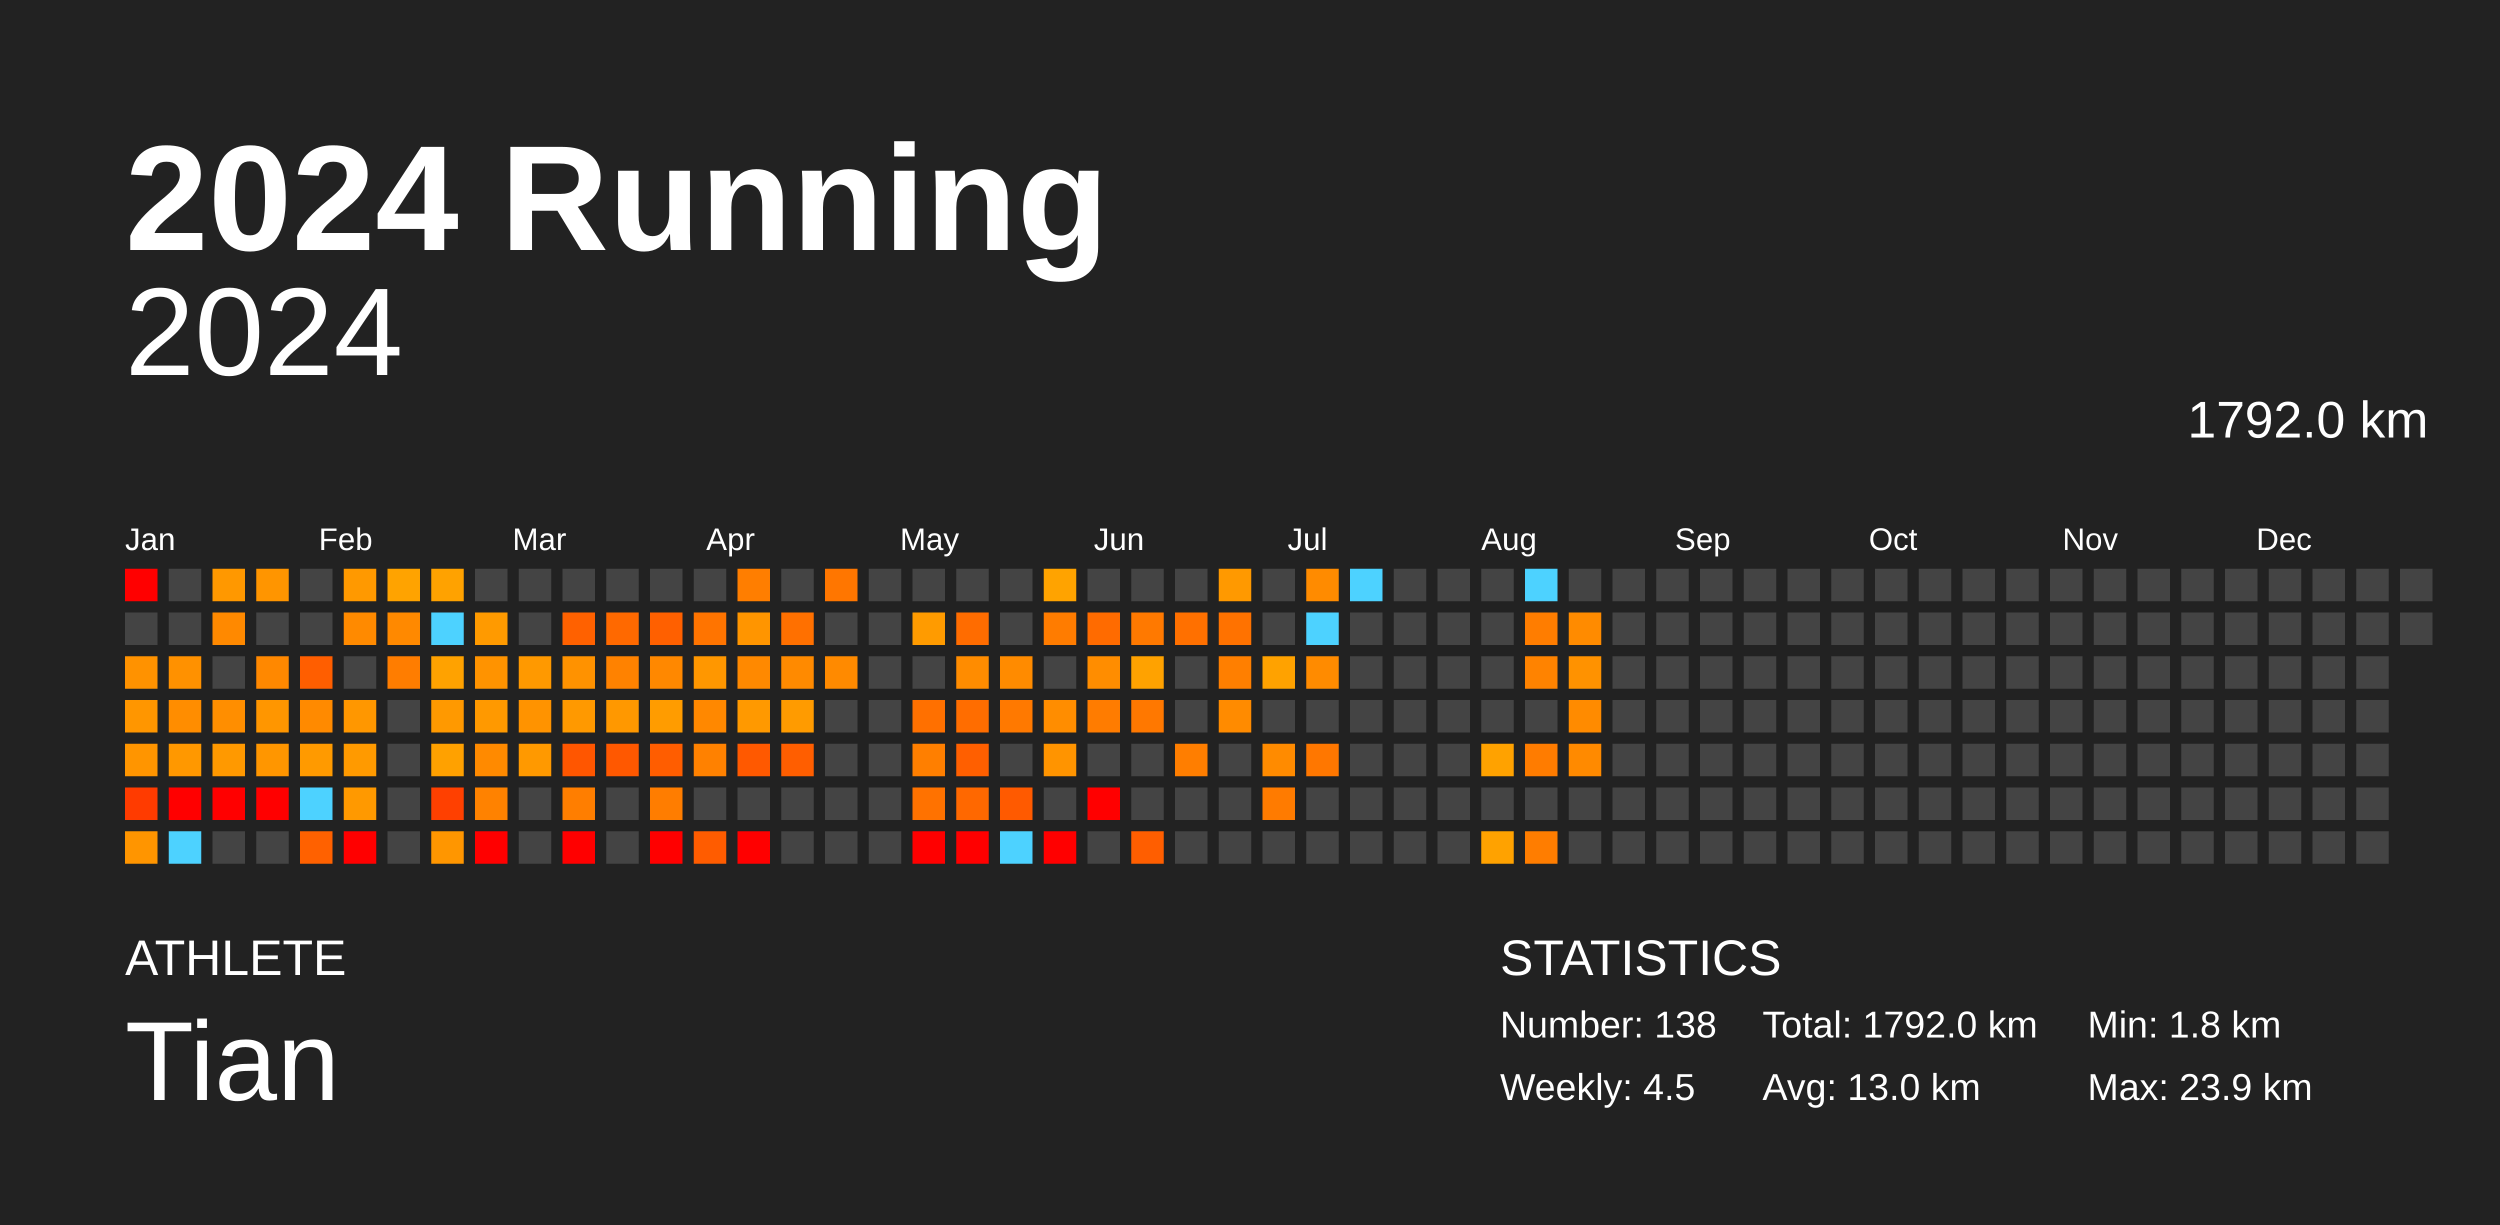
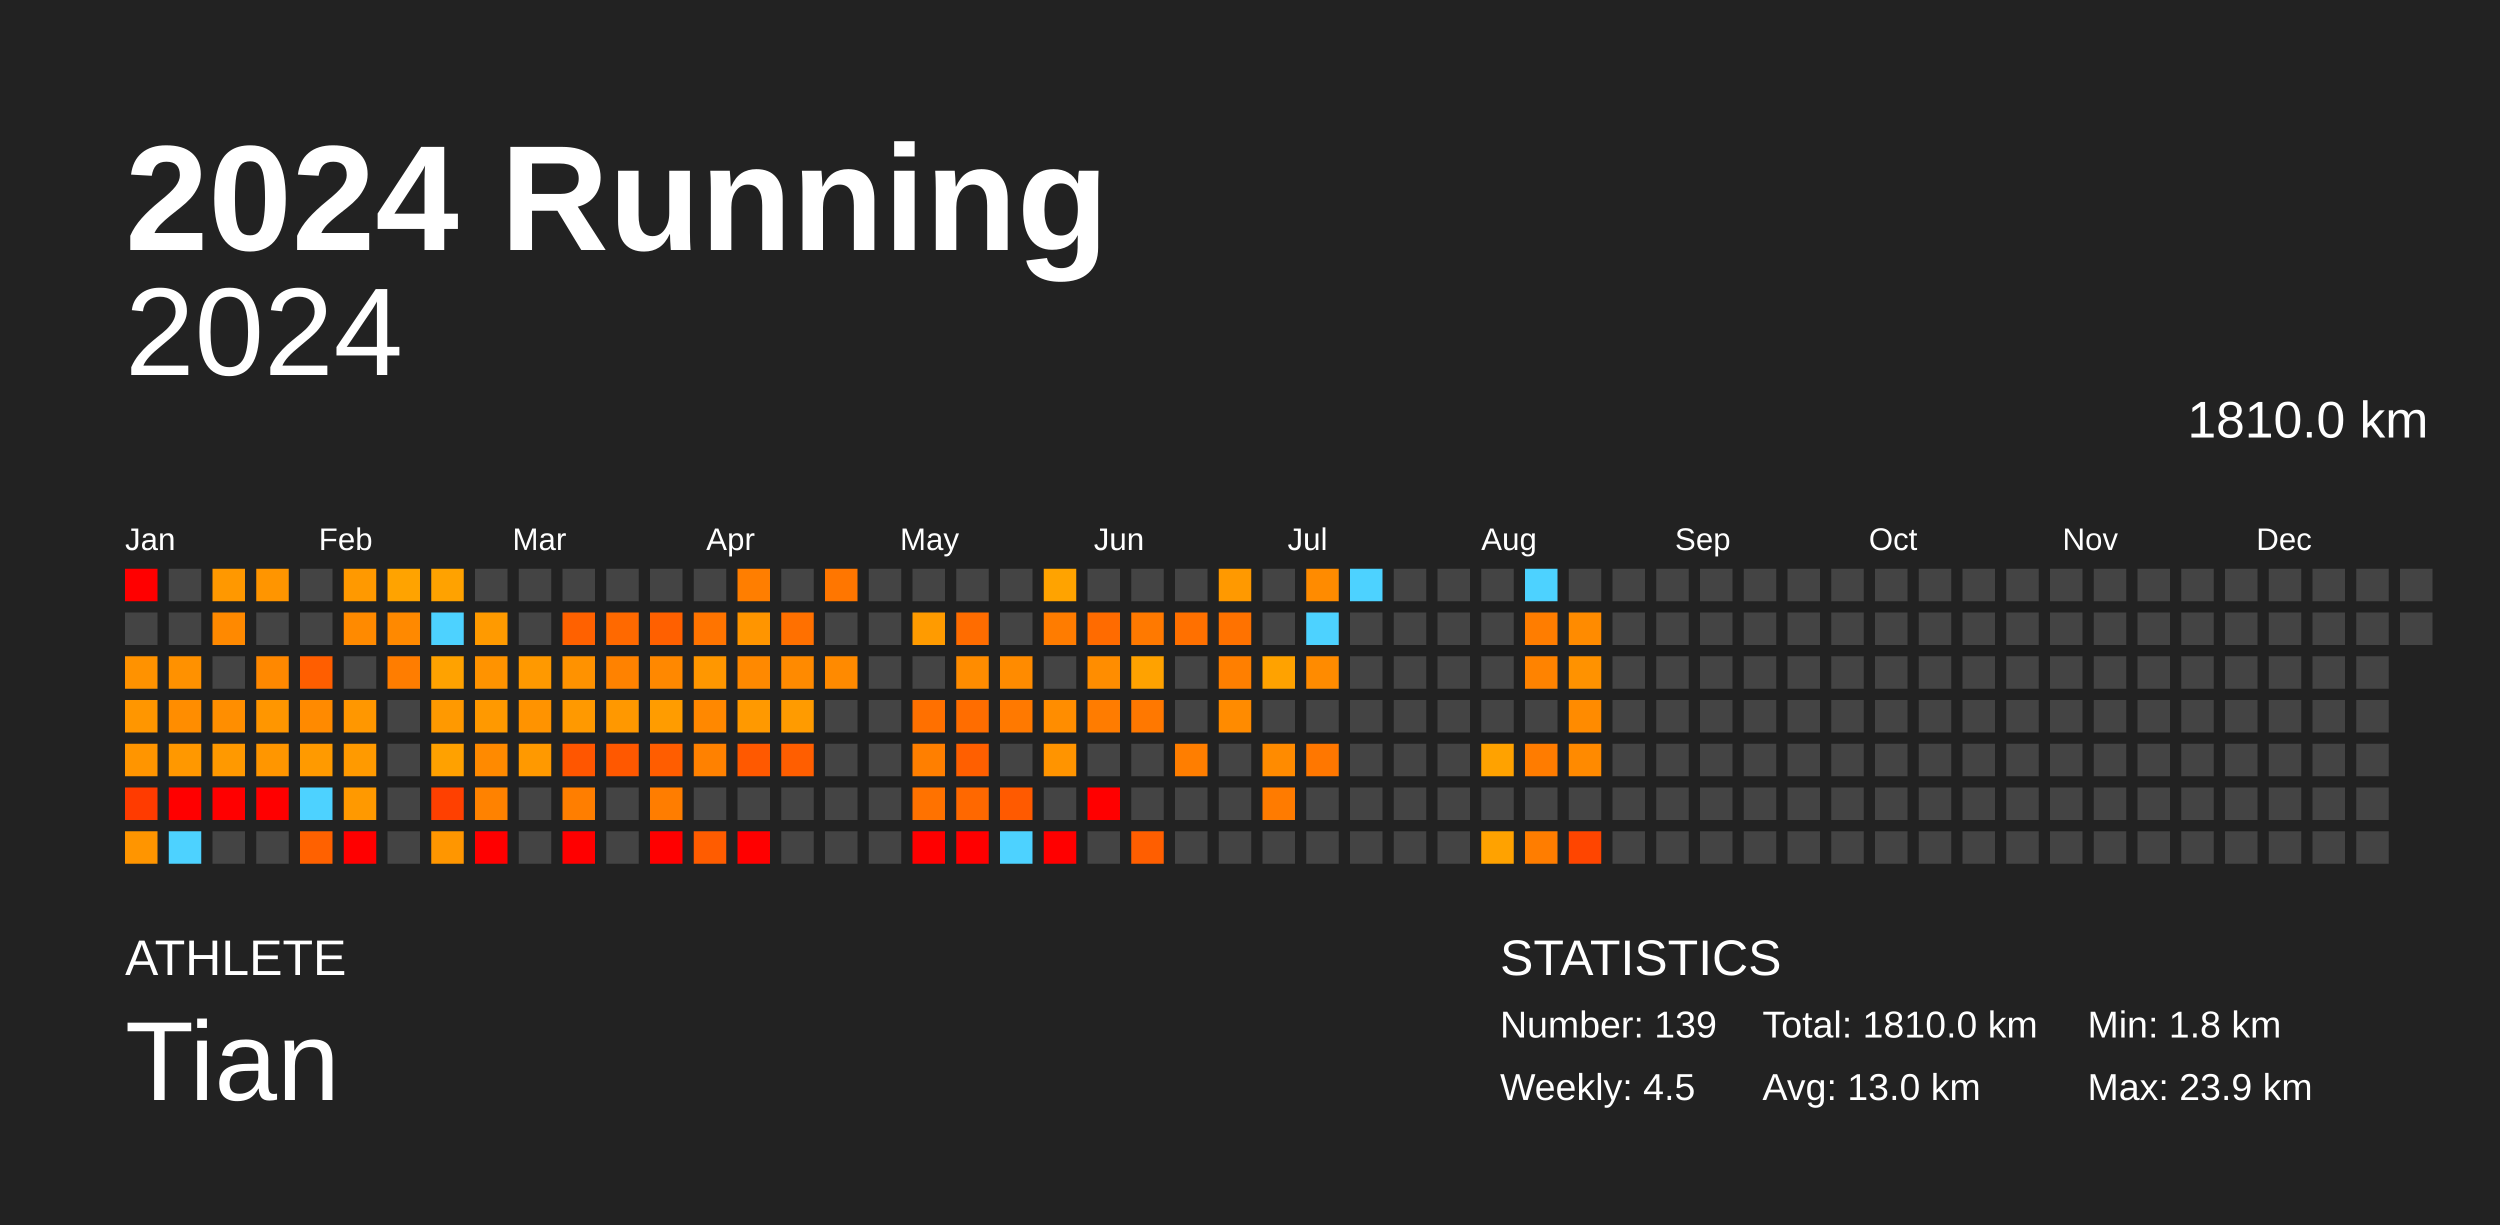
<svg xmlns="http://www.w3.org/2000/svg" baseProfile="full" height="98mm" version="1.1" viewBox="0,0,200,98" width="200mm">
  <defs />
  <rect fill="#222222" height="98" width="200" x="0" y="0" />
  <text fill="#FFFFFF" style="font-size:12px; font-family:Arial; font-weight:bold;" x="10" y="20">2024 Running</text>
  <text fill="#FFFFFF" style="font-size:4px; font-family:Arial" x="10" y="78">ATHLETE</text>
  <text fill="#FFFFFF" style="font-size:9px; font-family:Arial" x="10" y="88">Tian</text>
  <text fill="#FFFFFF" style="font-size:4px; font-family:Arial" x="120" y="78">STATISTICS</text>
-   <text fill="#FFFFFF" style="font-size:3px; font-family:Arial" x="120" y="83">Number: 138</text>
+   <text fill="#FFFFFF" style="font-size:3px; font-family:Arial" x="120" y="83">Number: 139</text>
  <text fill="#FFFFFF" style="font-size:3px; font-family:Arial" x="120" y="88">Weekly: 4.5</text>
-   <text fill="#FFFFFF" style="font-size:3px; font-family:Arial" x="141" y="83">Total: 1792.0 km</text>
+   <text fill="#FFFFFF" style="font-size:3px; font-family:Arial" x="141" y="83">Total: 1810.0 km</text>
  <text fill="#FFFFFF" style="font-size:3px; font-family:Arial" x="141" y="88">Avg: 13.0 km</text>
  <text fill="#FFFFFF" style="font-size:3px; font-family:Arial" x="167" y="83">Min: 1.8 km</text>
  <text fill="#FFFFFF" style="font-size:3px; font-family:Arial" x="167" y="88">Max: 23.9 km</text>
  <text alignment-baseline="hanging" fill="#FFFFFF" style="font-size:10.0px; font-family:Arial;" x="10" y="30">2024</text>
-   <text alignment-baseline="hanging" fill="#FFFFFF" style="font-size:4.125px; font-family:Arial;" x="175" y="35">1792.0 km</text>
+   <text alignment-baseline="hanging" fill="#FFFFFF" style="font-size:4.125px; font-family:Arial;" x="175" y="35">1810.0 km</text>
  <text fill="#FFFFFF" style="font-size:2.5px; font-family:Arial" x="10.0" y="44">Jan</text>
  <text fill="#FFFFFF" style="font-size:2.5px; font-family:Arial" x="25.5" y="44">Feb</text>
  <text fill="#FFFFFF" style="font-size:2.5px; font-family:Arial" x="41.0" y="44">Mar</text>
  <text fill="#FFFFFF" style="font-size:2.5px; font-family:Arial" x="56.5" y="44">Apr</text>
  <text fill="#FFFFFF" style="font-size:2.5px; font-family:Arial" x="72.0" y="44">May</text>
  <text fill="#FFFFFF" style="font-size:2.5px; font-family:Arial" x="87.5" y="44">Jun</text>
  <text fill="#FFFFFF" style="font-size:2.5px; font-family:Arial" x="103.0" y="44">Jul</text>
  <text fill="#FFFFFF" style="font-size:2.5px; font-family:Arial" x="118.5" y="44">Aug</text>
  <text fill="#FFFFFF" style="font-size:2.5px; font-family:Arial" x="134.0" y="44">Sep</text>
  <text fill="#FFFFFF" style="font-size:2.5px; font-family:Arial" x="149.5" y="44">Oct</text>
  <text fill="#FFFFFF" style="font-size:2.5px; font-family:Arial" x="165.0" y="44">Nov</text>
  <text fill="#FFFFFF" style="font-size:2.5px; font-family:Arial" x="180.5" y="44">Dec</text>
  <rect fill="red" height="2.6" width="2.6" x="10.0" y="45.5" />
  <rect fill="#444444" height="2.6" width="2.6" x="10.0" y="49.0" />
  <rect fill="#ff9200" height="2.6" width="2.6" x="10.0" y="52.5" />
  <rect fill="#ff9600" height="2.6" width="2.6" x="10.0" y="56.0" />
  <rect fill="#ff9500" height="2.6" width="2.6" x="10.0" y="59.5" />
  <rect fill="#ff3b00" height="2.6" width="2.6" x="10.0" y="63.0" />
  <rect fill="#ff9500" height="2.6" width="2.6" x="10.0" y="66.5" />
  <rect fill="#444444" height="2.6" width="2.6" x="13.5" y="45.5" />
  <rect fill="#444444" height="2.6" width="2.6" x="13.5" y="49.0" />
  <rect fill="#ff9100" height="2.6" width="2.6" x="13.5" y="52.5" />
  <rect fill="#ff8d00" height="2.6" width="2.6" x="13.5" y="56.0" />
  <rect fill="#ff9800" height="2.6" width="2.6" x="13.5" y="59.5" />
  <rect fill="red" height="2.6" width="2.6" x="13.5" y="63.0" />
  <rect fill="#4dd2ff" height="2.6" width="2.6" x="13.5" y="66.5" />
  <rect fill="#ff9800" height="2.6" width="2.6" x="17.0" y="45.5" />
  <rect fill="#ff8900" height="2.6" width="2.6" x="17.0" y="49.0" />
  <rect fill="#444444" height="2.6" width="2.6" x="17.0" y="52.5" />
  <rect fill="#ff8e00" height="2.6" width="2.6" x="17.0" y="56.0" />
  <rect fill="#ff9900" height="2.6" width="2.6" x="17.0" y="59.5" />
  <rect fill="red" height="2.6" width="2.6" x="17.0" y="63.0" />
  <rect fill="#444444" height="2.6" width="2.6" x="17.0" y="66.5" />
  <rect fill="#ff9500" height="2.6" width="2.6" x="20.5" y="45.5" />
  <rect fill="#444444" height="2.6" width="2.6" x="20.5" y="49.0" />
  <rect fill="#ff8800" height="2.6" width="2.6" x="20.5" y="52.5" />
  <rect fill="#ff9600" height="2.6" width="2.6" x="20.5" y="56.0" />
  <rect fill="#ff9600" height="2.6" width="2.6" x="20.5" y="59.5" />
  <rect fill="red" height="2.6" width="2.6" x="20.5" y="63.0" />
  <rect fill="#444444" height="2.6" width="2.6" x="20.5" y="66.5" />
  <rect fill="#444444" height="2.6" width="2.6" x="24.0" y="45.5" />
  <rect fill="#444444" height="2.6" width="2.6" x="24.0" y="49.0" />
  <rect fill="#ff5e00" height="2.6" width="2.6" x="24.0" y="52.5" />
  <rect fill="#ff8a00" height="2.6" width="2.6" x="24.0" y="56.0" />
  <rect fill="#ff9a00" height="2.6" width="2.6" x="24.0" y="59.5" />
  <rect fill="#4dd2ff" height="2.6" width="2.6" x="24.0" y="63.0" />
  <rect fill="#ff6100" height="2.6" width="2.6" x="24.0" y="66.5" />
  <rect fill="#ff9900" height="2.6" width="2.6" x="27.5" y="45.5" />
  <rect fill="#ff8a00" height="2.6" width="2.6" x="27.5" y="49.0" />
  <rect fill="#444444" height="2.6" width="2.6" x="27.5" y="52.5" />
  <rect fill="#ff9700" height="2.6" width="2.6" x="27.5" y="56.0" />
  <rect fill="#ff9a00" height="2.6" width="2.6" x="27.5" y="59.5" />
  <rect fill="#ff9900" height="2.6" width="2.6" x="27.5" y="63.0" />
  <rect fill="red" height="2.6" width="2.6" x="27.5" y="66.5" />
  <rect fill="#ffa300" height="2.6" width="2.6" x="31.0" y="45.5" />
  <rect fill="#ff8900" height="2.6" width="2.6" x="31.0" y="49.0" />
  <rect fill="#ff7d00" height="2.6" width="2.6" x="31.0" y="52.5" />
  <rect fill="#444444" height="2.6" width="2.6" x="31.0" y="56.0" />
  <rect fill="#444444" height="2.6" width="2.6" x="31.0" y="59.5" />
  <rect fill="#444444" height="2.6" width="2.6" x="31.0" y="63.0" />
  <rect fill="#444444" height="2.6" width="2.6" x="31.0" y="66.5" />
  <rect fill="#ffa200" height="2.6" width="2.6" x="34.5" y="45.5" />
  <rect fill="#4dd2ff" height="2.6" width="2.6" x="34.5" y="49.0" />
  <rect fill="#ffa200" height="2.6" width="2.6" x="34.5" y="52.5" />
  <rect fill="#ff9900" height="2.6" width="2.6" x="34.5" y="56.0" />
  <rect fill="#ffa100" height="2.6" width="2.6" x="34.5" y="59.5" />
  <rect fill="#ff4000" height="2.6" width="2.6" x="34.5" y="63.0" />
  <rect fill="#ff9600" height="2.6" width="2.6" x="34.5" y="66.5" />
  <rect fill="#444444" height="2.6" width="2.6" x="38.0" y="45.5" />
  <rect fill="#ff9a00" height="2.6" width="2.6" x="38.0" y="49.0" />
  <rect fill="#ff9300" height="2.6" width="2.6" x="38.0" y="52.5" />
  <rect fill="#ff9900" height="2.6" width="2.6" x="38.0" y="56.0" />
  <rect fill="#ff8a00" height="2.6" width="2.6" x="38.0" y="59.5" />
  <rect fill="#ff8200" height="2.6" width="2.6" x="38.0" y="63.0" />
  <rect fill="red" height="2.6" width="2.6" x="38.0" y="66.5" />
  <rect fill="#444444" height="2.6" width="2.6" x="41.5" y="45.5" />
  <rect fill="#444444" height="2.6" width="2.6" x="41.5" y="49.0" />
  <rect fill="#ff9900" height="2.6" width="2.6" x="41.5" y="52.5" />
  <rect fill="#ff9300" height="2.6" width="2.6" x="41.5" y="56.0" />
  <rect fill="#ff9900" height="2.6" width="2.6" x="41.5" y="59.5" />
  <rect fill="#444444" height="2.6" width="2.6" x="41.5" y="63.0" />
  <rect fill="#444444" height="2.6" width="2.6" x="41.5" y="66.5" />
  <rect fill="#444444" height="2.6" width="2.6" x="45.0" y="45.5" />
  <rect fill="#ff6100" height="2.6" width="2.6" x="45.0" y="49.0" />
  <rect fill="#ff9200" height="2.6" width="2.6" x="45.0" y="52.5" />
  <rect fill="#ff9900" height="2.6" width="2.6" x="45.0" y="56.0" />
  <rect fill="#ff5600" height="2.6" width="2.6" x="45.0" y="59.5" />
  <rect fill="#ff7e00" height="2.6" width="2.6" x="45.0" y="63.0" />
  <rect fill="red" height="2.6" width="2.6" x="45.0" y="66.5" />
  <rect fill="#444444" height="2.6" width="2.6" x="48.5" y="45.5" />
  <rect fill="#ff6900" height="2.6" width="2.6" x="48.5" y="49.0" />
  <rect fill="#ff8200" height="2.6" width="2.6" x="48.5" y="52.5" />
  <rect fill="#ff9800" height="2.6" width="2.6" x="48.5" y="56.0" />
  <rect fill="#ff5800" height="2.6" width="2.6" x="48.5" y="59.5" />
  <rect fill="#444444" height="2.6" width="2.6" x="48.5" y="63.0" />
  <rect fill="#444444" height="2.6" width="2.6" x="48.5" y="66.5" />
  <rect fill="#444444" height="2.6" width="2.6" x="52.0" y="45.5" />
  <rect fill="#ff6000" height="2.6" width="2.6" x="52.0" y="49.0" />
  <rect fill="#ff8800" height="2.6" width="2.6" x="52.0" y="52.5" />
  <rect fill="#ff9c00" height="2.6" width="2.6" x="52.0" y="56.0" />
  <rect fill="#ff5d00" height="2.6" width="2.6" x="52.0" y="59.5" />
  <rect fill="#ff7d00" height="2.6" width="2.6" x="52.0" y="63.0" />
  <rect fill="red" height="2.6" width="2.6" x="52.0" y="66.5" />
  <rect fill="#444444" height="2.6" width="2.6" x="55.5" y="45.5" />
  <rect fill="#ff7400" height="2.6" width="2.6" x="55.5" y="49.0" />
  <rect fill="#ff9700" height="2.6" width="2.6" x="55.5" y="52.5" />
  <rect fill="#ff8800" height="2.6" width="2.6" x="55.5" y="56.0" />
  <rect fill="#ff8100" height="2.6" width="2.6" x="55.5" y="59.5" />
  <rect fill="#444444" height="2.6" width="2.6" x="55.5" y="63.0" />
  <rect fill="#ff5c00" height="2.6" width="2.6" x="55.5" y="66.5" />
  <rect fill="#ff7e00" height="2.6" width="2.6" x="59.0" y="45.5" />
  <rect fill="#ff9500" height="2.6" width="2.6" x="59.0" y="49.0" />
  <rect fill="#ff8900" height="2.6" width="2.6" x="59.0" y="52.5" />
  <rect fill="#ff9900" height="2.6" width="2.6" x="59.0" y="56.0" />
  <rect fill="#ff5900" height="2.6" width="2.6" x="59.0" y="59.5" />
  <rect fill="#444444" height="2.6" width="2.6" x="59.0" y="63.0" />
  <rect fill="red" height="2.6" width="2.6" x="59.0" y="66.5" />
  <rect fill="#444444" height="2.6" width="2.6" x="62.5" y="45.5" />
  <rect fill="#ff7000" height="2.6" width="2.6" x="62.5" y="49.0" />
  <rect fill="#ff8a00" height="2.6" width="2.6" x="62.5" y="52.5" />
  <rect fill="#ff9b00" height="2.6" width="2.6" x="62.5" y="56.0" />
  <rect fill="#ff5e00" height="2.6" width="2.6" x="62.5" y="59.5" />
  <rect fill="#444444" height="2.6" width="2.6" x="62.5" y="63.0" />
  <rect fill="#444444" height="2.6" width="2.6" x="62.5" y="66.5" />
  <rect fill="#ff7600" height="2.6" width="2.6" x="66.0" y="45.5" />
  <rect fill="#444444" height="2.6" width="2.6" x="66.0" y="49.0" />
  <rect fill="#ff8a00" height="2.6" width="2.6" x="66.0" y="52.5" />
  <rect fill="#444444" height="2.6" width="2.6" x="66.0" y="56.0" />
  <rect fill="#444444" height="2.6" width="2.6" x="66.0" y="59.5" />
  <rect fill="#444444" height="2.6" width="2.6" x="66.0" y="63.0" />
  <rect fill="#444444" height="2.6" width="2.6" x="66.0" y="66.5" />
  <rect fill="#444444" height="2.6" width="2.6" x="69.5" y="45.5" />
  <rect fill="#444444" height="2.6" width="2.6" x="69.5" y="49.0" />
  <rect fill="#444444" height="2.6" width="2.6" x="69.5" y="52.5" />
  <rect fill="#444444" height="2.6" width="2.6" x="69.5" y="56.0" />
  <rect fill="#444444" height="2.6" width="2.6" x="69.5" y="59.5" />
  <rect fill="#444444" height="2.6" width="2.6" x="69.5" y="63.0" />
  <rect fill="#444444" height="2.6" width="2.6" x="69.5" y="66.5" />
  <rect fill="#444444" height="2.6" width="2.6" x="73.0" y="45.5" />
  <rect fill="#ff9b00" height="2.6" width="2.6" x="73.0" y="49.0" />
  <rect fill="#444444" height="2.6" width="2.6" x="73.0" y="52.5" />
  <rect fill="#ff7000" height="2.6" width="2.6" x="73.0" y="56.0" />
  <rect fill="#ff7f00" height="2.6" width="2.6" x="73.0" y="59.5" />
  <rect fill="#ff7200" height="2.6" width="2.6" x="73.0" y="63.0" />
  <rect fill="red" height="2.6" width="2.6" x="73.0" y="66.5" />
  <rect fill="#444444" height="2.6" width="2.6" x="76.5" y="45.5" />
  <rect fill="#ff6c00" height="2.6" width="2.6" x="76.5" y="49.0" />
  <rect fill="#ff8c00" height="2.6" width="2.6" x="76.5" y="52.5" />
  <rect fill="#ff6d00" height="2.6" width="2.6" x="76.5" y="56.0" />
  <rect fill="#ff5f00" height="2.6" width="2.6" x="76.5" y="59.5" />
  <rect fill="#ff6800" height="2.6" width="2.6" x="76.5" y="63.0" />
  <rect fill="red" height="2.6" width="2.6" x="76.5" y="66.5" />
  <rect fill="#444444" height="2.6" width="2.6" x="80.0" y="45.5" />
  <rect fill="#444444" height="2.6" width="2.6" x="80.0" y="49.0" />
  <rect fill="#ff8b00" height="2.6" width="2.6" x="80.0" y="52.5" />
  <rect fill="#ff7900" height="2.6" width="2.6" x="80.0" y="56.0" />
  <rect fill="#444444" height="2.6" width="2.6" x="80.0" y="59.5" />
  <rect fill="#ff5a00" height="2.6" width="2.6" x="80.0" y="63.0" />
  <rect fill="#4dd2ff" height="2.6" width="2.6" x="80.0" y="66.5" />
  <rect fill="#ffa300" height="2.6" width="2.6" x="83.5" y="45.5" />
  <rect fill="#ff7c00" height="2.6" width="2.6" x="83.5" y="49.0" />
  <rect fill="#444444" height="2.6" width="2.6" x="83.5" y="52.5" />
  <rect fill="#ff8d00" height="2.6" width="2.6" x="83.5" y="56.0" />
  <rect fill="#ff9400" height="2.6" width="2.6" x="83.5" y="59.5" />
  <rect fill="#444444" height="2.6" width="2.6" x="83.5" y="63.0" />
  <rect fill="red" height="2.6" width="2.6" x="83.5" y="66.5" />
  <rect fill="#444444" height="2.6" width="2.6" x="87.0" y="45.5" />
  <rect fill="#ff6b00" height="2.6" width="2.6" x="87.0" y="49.0" />
  <rect fill="#ff8d00" height="2.6" width="2.6" x="87.0" y="52.5" />
  <rect fill="#ff7c00" height="2.6" width="2.6" x="87.0" y="56.0" />
  <rect fill="#444444" height="2.6" width="2.6" x="87.0" y="59.5" />
  <rect fill="red" height="2.6" width="2.6" x="87.0" y="63.0" />
  <rect fill="#444444" height="2.6" width="2.6" x="87.0" y="66.5" />
  <rect fill="#444444" height="2.6" width="2.6" x="90.5" y="45.5" />
  <rect fill="#ff7900" height="2.6" width="2.6" x="90.5" y="49.0" />
  <rect fill="#ffa200" height="2.6" width="2.6" x="90.5" y="52.5" />
  <rect fill="#ff7800" height="2.6" width="2.6" x="90.5" y="56.0" />
  <rect fill="#444444" height="2.6" width="2.6" x="90.5" y="59.5" />
  <rect fill="#444444" height="2.6" width="2.6" x="90.5" y="63.0" />
  <rect fill="#ff5e00" height="2.6" width="2.6" x="90.5" y="66.5" />
  <rect fill="#444444" height="2.6" width="2.6" x="94.0" y="45.5" />
  <rect fill="#ff7000" height="2.6" width="2.6" x="94.0" y="49.0" />
  <rect fill="#444444" height="2.6" width="2.6" x="94.0" y="52.5" />
  <rect fill="#444444" height="2.6" width="2.6" x="94.0" y="56.0" />
  <rect fill="#ff7e00" height="2.6" width="2.6" x="94.0" y="59.5" />
  <rect fill="#444444" height="2.6" width="2.6" x="94.0" y="63.0" />
  <rect fill="#444444" height="2.6" width="2.6" x="94.0" y="66.5" />
  <rect fill="#ff9900" height="2.6" width="2.6" x="97.5" y="45.5" />
  <rect fill="#ff7200" height="2.6" width="2.6" x="97.5" y="49.0" />
  <rect fill="#ff7f00" height="2.6" width="2.6" x="97.5" y="52.5" />
  <rect fill="#ff8b00" height="2.6" width="2.6" x="97.5" y="56.0" />
  <rect fill="#444444" height="2.6" width="2.6" x="97.5" y="59.5" />
  <rect fill="#444444" height="2.6" width="2.6" x="97.5" y="63.0" />
  <rect fill="#444444" height="2.6" width="2.6" x="97.5" y="66.5" />
  <rect fill="#444444" height="2.6" width="2.6" x="101.0" y="45.5" />
  <rect fill="#444444" height="2.6" width="2.6" x="101.0" y="49.0" />
  <rect fill="#ffa200" height="2.6" width="2.6" x="101.0" y="52.5" />
  <rect fill="#444444" height="2.6" width="2.6" x="101.0" y="56.0" />
  <rect fill="#ff8b00" height="2.6" width="2.6" x="101.0" y="59.5" />
  <rect fill="#ff7b00" height="2.6" width="2.6" x="101.0" y="63.0" />
  <rect fill="#444444" height="2.6" width="2.6" x="101.0" y="66.5" />
  <rect fill="#ff8b00" height="2.6" width="2.6" x="104.5" y="45.5" />
  <rect fill="#4dd2ff" height="2.6" width="2.6" x="104.5" y="49.0" />
  <rect fill="#ff8b00" height="2.6" width="2.6" x="104.5" y="52.5" />
  <rect fill="#444444" height="2.6" width="2.6" x="104.5" y="56.0" />
  <rect fill="#ff7700" height="2.6" width="2.6" x="104.5" y="59.5" />
  <rect fill="#444444" height="2.6" width="2.6" x="104.5" y="63.0" />
  <rect fill="#444444" height="2.6" width="2.6" x="104.5" y="66.5" />
  <rect fill="#4dd2ff" height="2.6" width="2.6" x="108.0" y="45.5" />
  <rect fill="#444444" height="2.6" width="2.6" x="108.0" y="49.0" />
  <rect fill="#444444" height="2.6" width="2.6" x="108.0" y="52.5" />
  <rect fill="#444444" height="2.6" width="2.6" x="108.0" y="56.0" />
  <rect fill="#444444" height="2.6" width="2.6" x="108.0" y="59.5" />
  <rect fill="#444444" height="2.6" width="2.6" x="108.0" y="63.0" />
  <rect fill="#444444" height="2.6" width="2.6" x="108.0" y="66.5" />
  <rect fill="#444444" height="2.6" width="2.6" x="111.5" y="45.5" />
  <rect fill="#444444" height="2.6" width="2.6" x="111.5" y="49.0" />
  <rect fill="#444444" height="2.6" width="2.6" x="111.5" y="52.5" />
  <rect fill="#444444" height="2.6" width="2.6" x="111.5" y="56.0" />
  <rect fill="#444444" height="2.6" width="2.6" x="111.5" y="59.5" />
  <rect fill="#444444" height="2.6" width="2.6" x="111.5" y="63.0" />
  <rect fill="#444444" height="2.6" width="2.6" x="111.5" y="66.5" />
  <rect fill="#444444" height="2.6" width="2.6" x="115.0" y="45.5" />
  <rect fill="#444444" height="2.6" width="2.6" x="115.0" y="49.0" />
  <rect fill="#444444" height="2.6" width="2.6" x="115.0" y="52.5" />
  <rect fill="#444444" height="2.6" width="2.6" x="115.0" y="56.0" />
  <rect fill="#444444" height="2.6" width="2.6" x="115.0" y="59.5" />
  <rect fill="#444444" height="2.6" width="2.6" x="115.0" y="63.0" />
  <rect fill="#444444" height="2.6" width="2.6" x="115.0" y="66.5" />
  <rect fill="#444444" height="2.6" width="2.6" x="118.5" y="45.5" />
  <rect fill="#444444" height="2.6" width="2.6" x="118.5" y="49.0" />
  <rect fill="#444444" height="2.6" width="2.6" x="118.5" y="52.5" />
  <rect fill="#444444" height="2.6" width="2.6" x="118.5" y="56.0" />
  <rect fill="#ffa200" height="2.6" width="2.6" x="118.5" y="59.5" />
  <rect fill="#444444" height="2.6" width="2.6" x="118.5" y="63.0" />
  <rect fill="#ffa200" height="2.6" width="2.6" x="118.5" y="66.5" />
  <rect fill="#4dd2ff" height="2.6" width="2.6" x="122.0" y="45.5" />
  <rect fill="#ff7d00" height="2.6" width="2.6" x="122.0" y="49.0" />
  <rect fill="#ff8300" height="2.6" width="2.6" x="122.0" y="52.5" />
  <rect fill="#444444" height="2.6" width="2.6" x="122.0" y="56.0" />
  <rect fill="#ff7c00" height="2.6" width="2.6" x="122.0" y="59.5" />
  <rect fill="#444444" height="2.6" width="2.6" x="122.0" y="63.0" />
  <rect fill="#ff7d00" height="2.6" width="2.6" x="122.0" y="66.5" />
  <rect fill="#444444" height="2.6" width="2.6" x="125.5" y="45.5" />
  <rect fill="#ff8b00" height="2.6" width="2.6" x="125.5" y="49.0" />
  <rect fill="#ff9200" height="2.6" width="2.6" x="125.5" y="52.5" />
  <rect fill="#ff8b00" height="2.6" width="2.6" x="125.5" y="56.0" />
  <rect fill="#ff8a00" height="2.6" width="2.6" x="125.5" y="59.5" />
  <rect fill="#444444" height="2.6" width="2.6" x="125.5" y="63.0" />
-   <rect fill="#444444" height="2.6" width="2.6" x="125.5" y="66.5" />
+   <rect fill="#ff4500" height="2.6" width="2.6" x="125.5" y="66.5" />
  <rect fill="#444444" height="2.6" width="2.6" x="129.0" y="45.5" />
  <rect fill="#444444" height="2.6" width="2.6" x="129.0" y="49.0" />
  <rect fill="#444444" height="2.6" width="2.6" x="129.0" y="52.5" />
  <rect fill="#444444" height="2.6" width="2.6" x="129.0" y="56.0" />
  <rect fill="#444444" height="2.6" width="2.6" x="129.0" y="59.5" />
  <rect fill="#444444" height="2.6" width="2.6" x="129.0" y="63.0" />
  <rect fill="#444444" height="2.6" width="2.6" x="129.0" y="66.5" />
  <rect fill="#444444" height="2.6" width="2.6" x="132.5" y="45.5" />
  <rect fill="#444444" height="2.6" width="2.6" x="132.5" y="49.0" />
  <rect fill="#444444" height="2.6" width="2.6" x="132.5" y="52.5" />
  <rect fill="#444444" height="2.6" width="2.6" x="132.5" y="56.0" />
  <rect fill="#444444" height="2.6" width="2.6" x="132.5" y="59.5" />
  <rect fill="#444444" height="2.6" width="2.6" x="132.5" y="63.0" />
  <rect fill="#444444" height="2.6" width="2.6" x="132.5" y="66.5" />
  <rect fill="#444444" height="2.6" width="2.6" x="136.0" y="45.5" />
  <rect fill="#444444" height="2.6" width="2.6" x="136.0" y="49.0" />
  <rect fill="#444444" height="2.6" width="2.6" x="136.0" y="52.5" />
  <rect fill="#444444" height="2.6" width="2.6" x="136.0" y="56.0" />
  <rect fill="#444444" height="2.6" width="2.6" x="136.0" y="59.5" />
  <rect fill="#444444" height="2.6" width="2.6" x="136.0" y="63.0" />
  <rect fill="#444444" height="2.6" width="2.6" x="136.0" y="66.5" />
  <rect fill="#444444" height="2.6" width="2.6" x="139.5" y="45.5" />
  <rect fill="#444444" height="2.6" width="2.6" x="139.5" y="49.0" />
  <rect fill="#444444" height="2.6" width="2.6" x="139.5" y="52.5" />
  <rect fill="#444444" height="2.6" width="2.6" x="139.5" y="56.0" />
  <rect fill="#444444" height="2.6" width="2.6" x="139.5" y="59.5" />
  <rect fill="#444444" height="2.6" width="2.6" x="139.5" y="63.0" />
  <rect fill="#444444" height="2.6" width="2.6" x="139.5" y="66.5" />
  <rect fill="#444444" height="2.6" width="2.6" x="143.0" y="45.5" />
  <rect fill="#444444" height="2.6" width="2.6" x="143.0" y="49.0" />
  <rect fill="#444444" height="2.6" width="2.6" x="143.0" y="52.5" />
  <rect fill="#444444" height="2.6" width="2.6" x="143.0" y="56.0" />
  <rect fill="#444444" height="2.6" width="2.6" x="143.0" y="59.5" />
  <rect fill="#444444" height="2.6" width="2.6" x="143.0" y="63.0" />
  <rect fill="#444444" height="2.6" width="2.6" x="143.0" y="66.5" />
  <rect fill="#444444" height="2.6" width="2.6" x="146.5" y="45.5" />
  <rect fill="#444444" height="2.6" width="2.6" x="146.5" y="49.0" />
  <rect fill="#444444" height="2.6" width="2.6" x="146.5" y="52.5" />
  <rect fill="#444444" height="2.6" width="2.6" x="146.5" y="56.0" />
  <rect fill="#444444" height="2.6" width="2.6" x="146.5" y="59.5" />
  <rect fill="#444444" height="2.6" width="2.6" x="146.5" y="63.0" />
  <rect fill="#444444" height="2.6" width="2.6" x="146.5" y="66.5" />
  <rect fill="#444444" height="2.6" width="2.6" x="150.0" y="45.5" />
  <rect fill="#444444" height="2.6" width="2.6" x="150.0" y="49.0" />
  <rect fill="#444444" height="2.6" width="2.6" x="150.0" y="52.5" />
  <rect fill="#444444" height="2.6" width="2.6" x="150.0" y="56.0" />
  <rect fill="#444444" height="2.6" width="2.6" x="150.0" y="59.5" />
  <rect fill="#444444" height="2.6" width="2.6" x="150.0" y="63.0" />
  <rect fill="#444444" height="2.6" width="2.6" x="150.0" y="66.5" />
  <rect fill="#444444" height="2.6" width="2.6" x="153.5" y="45.5" />
  <rect fill="#444444" height="2.6" width="2.6" x="153.5" y="49.0" />
  <rect fill="#444444" height="2.6" width="2.6" x="153.5" y="52.5" />
  <rect fill="#444444" height="2.6" width="2.6" x="153.5" y="56.0" />
  <rect fill="#444444" height="2.6" width="2.6" x="153.5" y="59.5" />
  <rect fill="#444444" height="2.6" width="2.6" x="153.5" y="63.0" />
  <rect fill="#444444" height="2.6" width="2.6" x="153.5" y="66.5" />
  <rect fill="#444444" height="2.6" width="2.6" x="157.0" y="45.5" />
  <rect fill="#444444" height="2.6" width="2.6" x="157.0" y="49.0" />
  <rect fill="#444444" height="2.6" width="2.6" x="157.0" y="52.5" />
  <rect fill="#444444" height="2.6" width="2.6" x="157.0" y="56.0" />
  <rect fill="#444444" height="2.6" width="2.6" x="157.0" y="59.5" />
  <rect fill="#444444" height="2.6" width="2.6" x="157.0" y="63.0" />
  <rect fill="#444444" height="2.6" width="2.6" x="157.0" y="66.5" />
  <rect fill="#444444" height="2.6" width="2.6" x="160.5" y="45.5" />
  <rect fill="#444444" height="2.6" width="2.6" x="160.5" y="49.0" />
  <rect fill="#444444" height="2.6" width="2.6" x="160.5" y="52.5" />
  <rect fill="#444444" height="2.6" width="2.6" x="160.5" y="56.0" />
  <rect fill="#444444" height="2.6" width="2.6" x="160.5" y="59.5" />
  <rect fill="#444444" height="2.6" width="2.6" x="160.5" y="63.0" />
  <rect fill="#444444" height="2.6" width="2.6" x="160.5" y="66.5" />
  <rect fill="#444444" height="2.6" width="2.6" x="164.0" y="45.5" />
  <rect fill="#444444" height="2.6" width="2.6" x="164.0" y="49.0" />
  <rect fill="#444444" height="2.6" width="2.6" x="164.0" y="52.5" />
  <rect fill="#444444" height="2.6" width="2.6" x="164.0" y="56.0" />
  <rect fill="#444444" height="2.6" width="2.6" x="164.0" y="59.5" />
  <rect fill="#444444" height="2.6" width="2.6" x="164.0" y="63.0" />
  <rect fill="#444444" height="2.6" width="2.6" x="164.0" y="66.5" />
  <rect fill="#444444" height="2.6" width="2.6" x="167.5" y="45.5" />
  <rect fill="#444444" height="2.6" width="2.6" x="167.5" y="49.0" />
  <rect fill="#444444" height="2.6" width="2.6" x="167.5" y="52.5" />
  <rect fill="#444444" height="2.6" width="2.6" x="167.5" y="56.0" />
  <rect fill="#444444" height="2.6" width="2.6" x="167.5" y="59.5" />
  <rect fill="#444444" height="2.6" width="2.6" x="167.5" y="63.0" />
  <rect fill="#444444" height="2.6" width="2.6" x="167.5" y="66.5" />
  <rect fill="#444444" height="2.6" width="2.6" x="171.0" y="45.5" />
  <rect fill="#444444" height="2.6" width="2.6" x="171.0" y="49.0" />
  <rect fill="#444444" height="2.6" width="2.6" x="171.0" y="52.5" />
  <rect fill="#444444" height="2.6" width="2.6" x="171.0" y="56.0" />
  <rect fill="#444444" height="2.6" width="2.6" x="171.0" y="59.5" />
  <rect fill="#444444" height="2.6" width="2.6" x="171.0" y="63.0" />
  <rect fill="#444444" height="2.6" width="2.6" x="171.0" y="66.5" />
  <rect fill="#444444" height="2.6" width="2.6" x="174.5" y="45.5" />
  <rect fill="#444444" height="2.6" width="2.6" x="174.5" y="49.0" />
  <rect fill="#444444" height="2.6" width="2.6" x="174.5" y="52.5" />
  <rect fill="#444444" height="2.6" width="2.6" x="174.5" y="56.0" />
  <rect fill="#444444" height="2.6" width="2.6" x="174.5" y="59.5" />
  <rect fill="#444444" height="2.6" width="2.6" x="174.5" y="63.0" />
  <rect fill="#444444" height="2.6" width="2.6" x="174.5" y="66.5" />
  <rect fill="#444444" height="2.6" width="2.6" x="178.0" y="45.5" />
  <rect fill="#444444" height="2.6" width="2.6" x="178.0" y="49.0" />
  <rect fill="#444444" height="2.6" width="2.6" x="178.0" y="52.5" />
  <rect fill="#444444" height="2.6" width="2.6" x="178.0" y="56.0" />
  <rect fill="#444444" height="2.6" width="2.6" x="178.0" y="59.5" />
  <rect fill="#444444" height="2.6" width="2.6" x="178.0" y="63.0" />
  <rect fill="#444444" height="2.6" width="2.6" x="178.0" y="66.5" />
  <rect fill="#444444" height="2.6" width="2.6" x="181.5" y="45.5" />
  <rect fill="#444444" height="2.6" width="2.6" x="181.5" y="49.0" />
  <rect fill="#444444" height="2.6" width="2.6" x="181.5" y="52.5" />
  <rect fill="#444444" height="2.6" width="2.6" x="181.5" y="56.0" />
  <rect fill="#444444" height="2.6" width="2.6" x="181.5" y="59.5" />
  <rect fill="#444444" height="2.6" width="2.6" x="181.5" y="63.0" />
  <rect fill="#444444" height="2.6" width="2.6" x="181.5" y="66.5" />
  <rect fill="#444444" height="2.6" width="2.6" x="185.0" y="45.5" />
  <rect fill="#444444" height="2.6" width="2.6" x="185.0" y="49.0" />
  <rect fill="#444444" height="2.6" width="2.6" x="185.0" y="52.5" />
  <rect fill="#444444" height="2.6" width="2.6" x="185.0" y="56.0" />
  <rect fill="#444444" height="2.6" width="2.6" x="185.0" y="59.5" />
  <rect fill="#444444" height="2.6" width="2.6" x="185.0" y="63.0" />
  <rect fill="#444444" height="2.6" width="2.6" x="185.0" y="66.5" />
  <rect fill="#444444" height="2.6" width="2.6" x="188.5" y="45.5" />
  <rect fill="#444444" height="2.6" width="2.6" x="188.5" y="49.0" />
  <rect fill="#444444" height="2.6" width="2.6" x="188.5" y="52.5" />
  <rect fill="#444444" height="2.6" width="2.6" x="188.5" y="56.0" />
  <rect fill="#444444" height="2.6" width="2.6" x="188.5" y="59.5" />
  <rect fill="#444444" height="2.6" width="2.6" x="188.5" y="63.0" />
  <rect fill="#444444" height="2.6" width="2.6" x="188.5" y="66.5" />
  <rect fill="#444444" height="2.6" width="2.6" x="192.0" y="45.5" />
  <rect fill="#444444" height="2.6" width="2.6" x="192.0" y="49.0" />
</svg>
